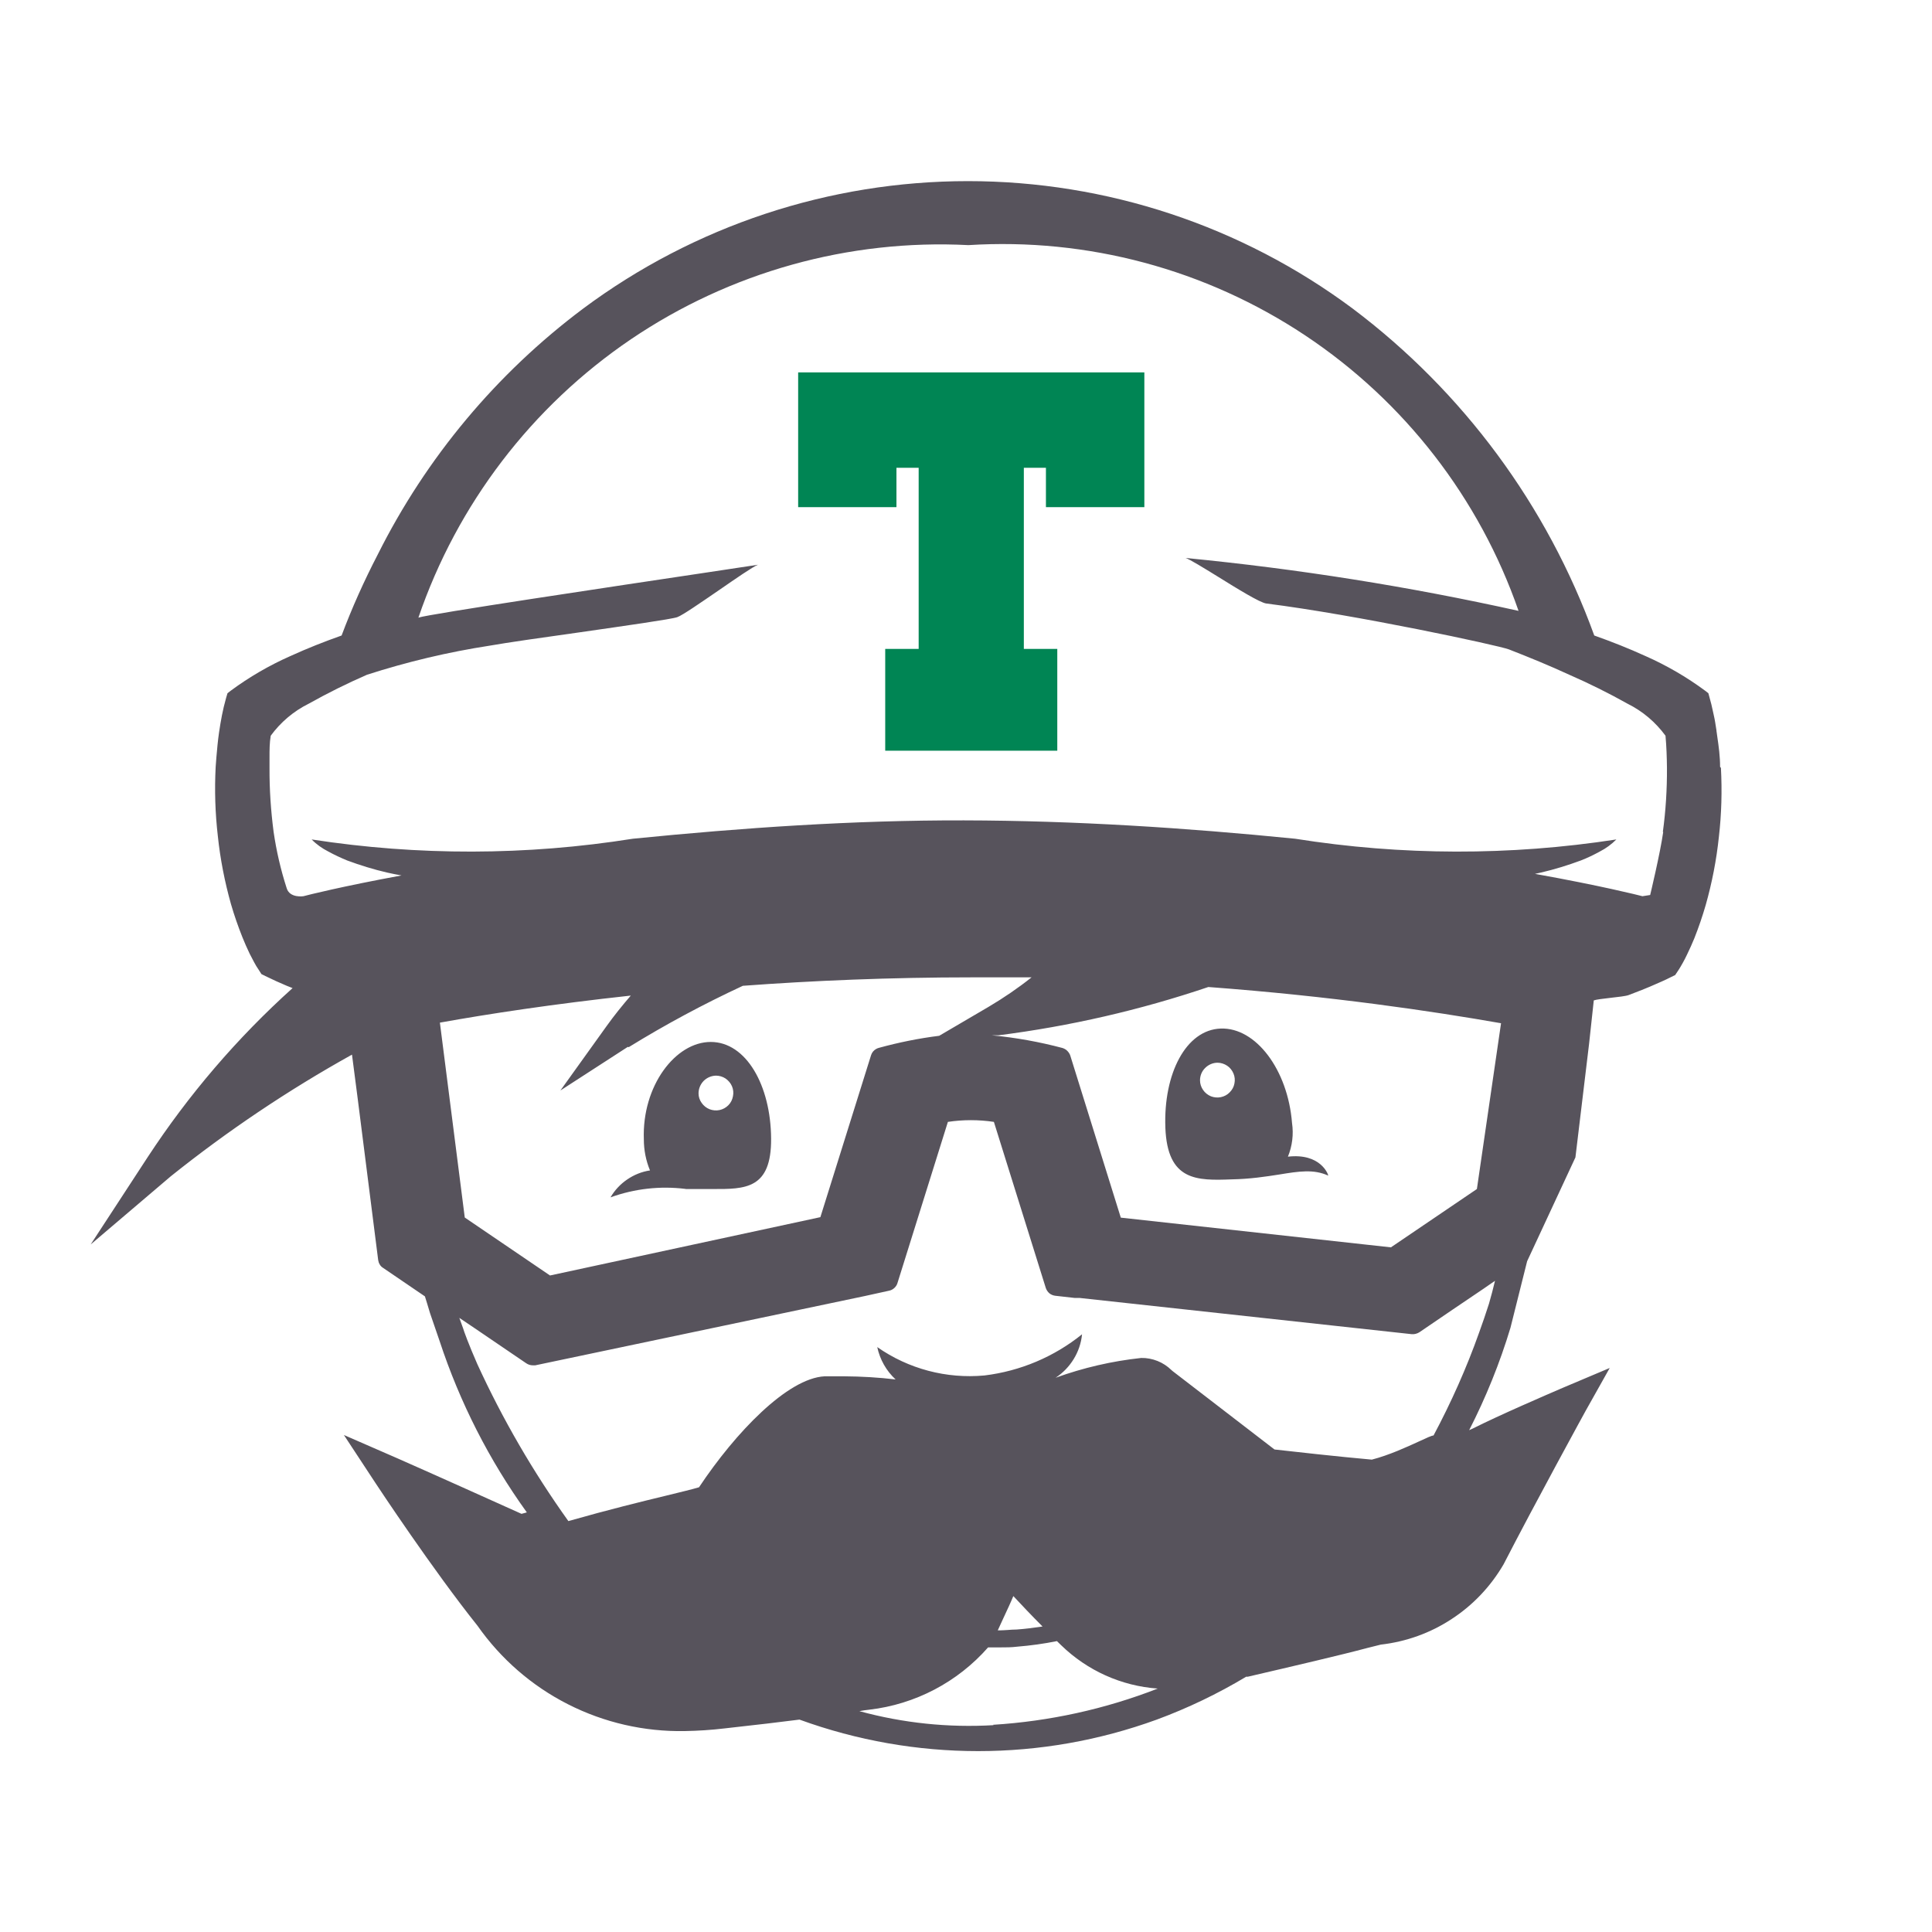
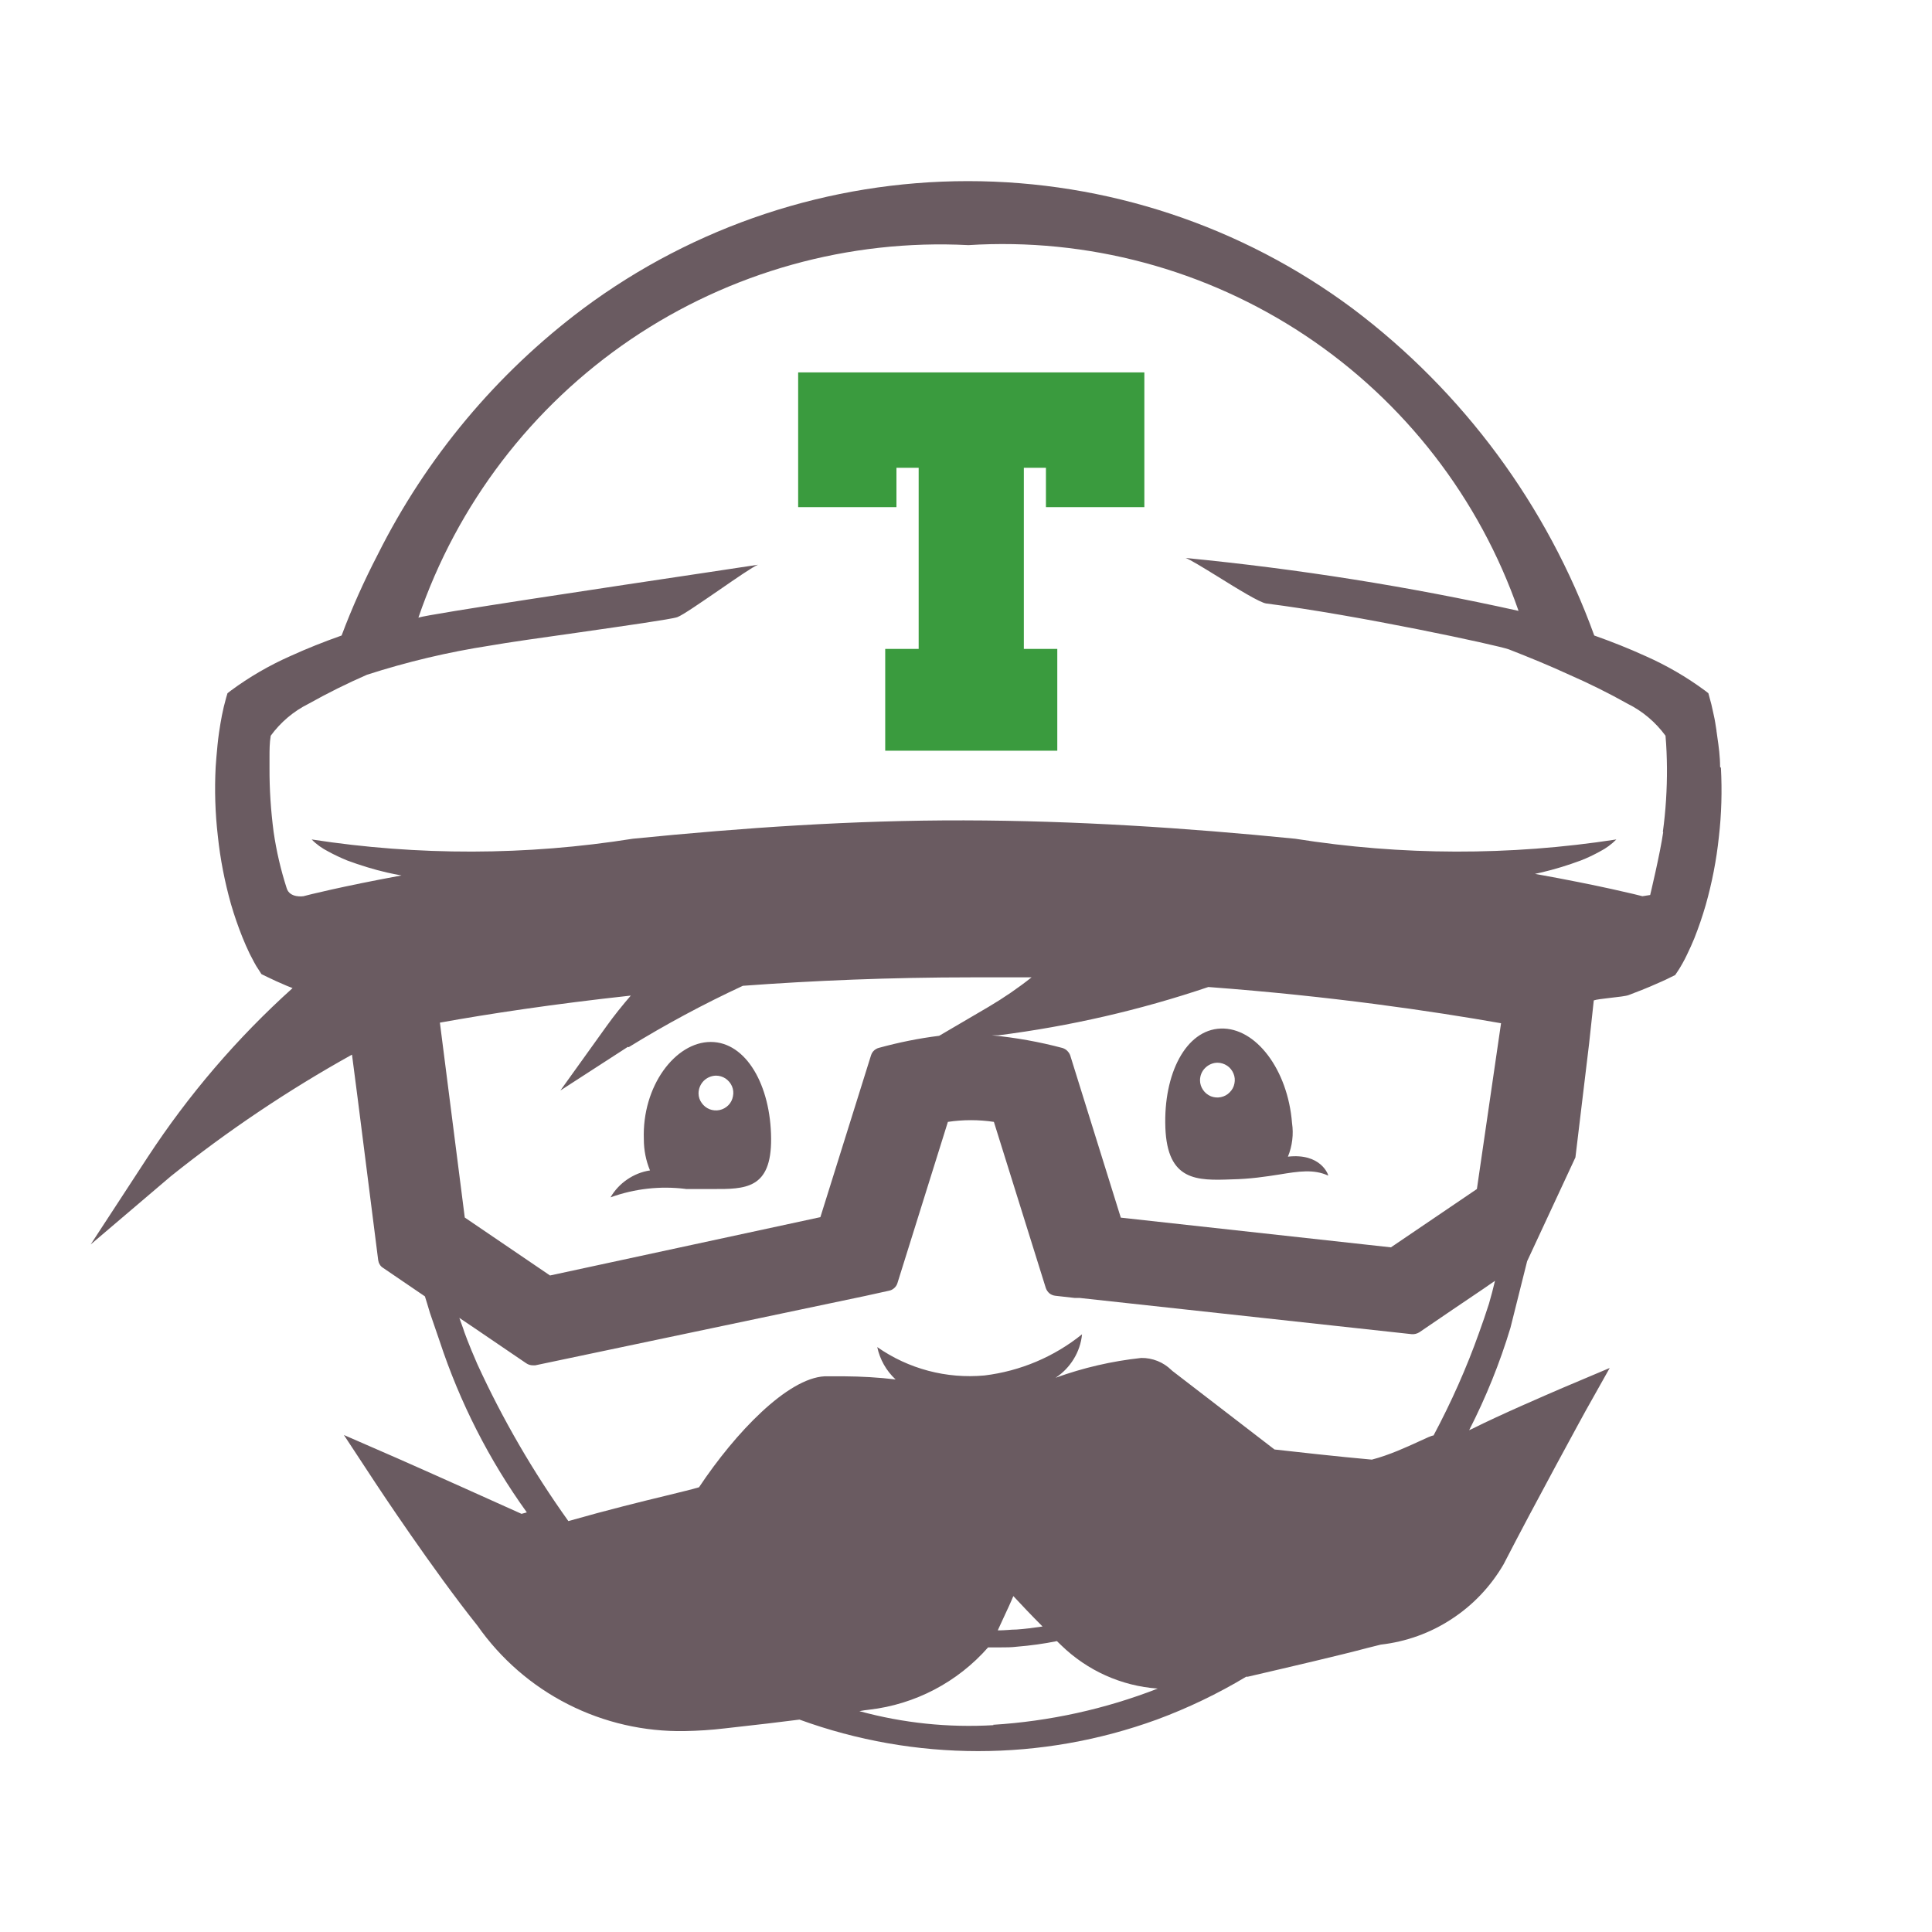
<svg xmlns="http://www.w3.org/2000/svg" width="16" height="16" viewBox="0 0 16 16" fill="none">
-   <path d="M6.61 4.2H7.424V3.874H7.608V5.374H7.331V6.217H8.756V5.374H8.479V3.874H8.662V4.2H9.477V3.084H6.61V4.2Z" fill="#008554" />
-   <path fill-rule="evenodd" clip-rule="evenodd" d="M14.222 6.102C14.234 6.184 14.245 6.264 14.245 6.351L14.252 6.359C14.262 6.55 14.257 6.741 14.235 6.931C14.215 7.122 14.178 7.311 14.126 7.495C14.099 7.588 14.068 7.679 14.032 7.77C14.013 7.816 13.993 7.861 13.971 7.906C13.96 7.929 13.949 7.951 13.936 7.974L13.917 8.007C13.91 8.019 13.904 8.029 13.893 8.045L13.873 8.075L13.842 8.09C13.812 8.106 13.786 8.117 13.758 8.13L13.751 8.133L13.664 8.171C13.62 8.19 13.575 8.207 13.531 8.224C13.517 8.23 13.502 8.235 13.487 8.241C13.466 8.249 13.399 8.257 13.335 8.264C13.274 8.271 13.216 8.278 13.199 8.285L13.16 8.645L13.047 9.585L12.647 10.445L12.509 10.996C12.421 11.288 12.306 11.572 12.167 11.844L12.196 11.831C12.418 11.719 12.813 11.549 12.922 11.502C12.938 11.495 12.947 11.491 12.95 11.49L13.331 11.329L13.131 11.685C13.127 11.692 12.709 12.455 12.452 12.955C12.346 13.137 12.199 13.293 12.022 13.408C11.846 13.524 11.645 13.596 11.435 13.62L11.319 13.649C11.114 13.704 10.699 13.801 10.333 13.886H10.32C10.085 14.027 9.837 14.146 9.58 14.241C8.624 14.589 7.577 14.589 6.621 14.241C6.468 14.261 6.268 14.284 6 14.314C5.891 14.327 5.781 14.334 5.671 14.336C5.335 14.342 5.003 14.266 4.704 14.114C4.404 13.962 4.147 13.738 3.954 13.463C3.584 13 3.13 12.313 3.111 12.284L2.848 11.884L3.293 12.078C3.505 12.171 4.138 12.455 4.319 12.537L4.363 12.525C4.051 12.092 3.808 11.614 3.641 11.107L3.561 10.874L3.537 10.794L3.519 10.736L3.171 10.499C3.16 10.492 3.151 10.483 3.145 10.472C3.138 10.461 3.134 10.449 3.132 10.436L2.962 9.096L2.928 8.834L2.915 8.734C2.388 9.027 1.886 9.364 1.415 9.741L0.751 10.306L1.223 9.583C1.561 9.067 1.964 8.596 2.423 8.183L2.375 8.164L2.288 8.126L2.197 8.083L2.165 8.067L2.146 8.037L2.122 8L2.103 7.966L2.068 7.899C2.046 7.853 2.026 7.808 2.008 7.763C1.972 7.673 1.94 7.581 1.913 7.488C1.861 7.303 1.824 7.115 1.804 6.924C1.782 6.734 1.776 6.543 1.786 6.352L1.792 6.272L1.792 6.272C1.798 6.203 1.804 6.134 1.814 6.066C1.821 6.018 1.829 5.97 1.838 5.924C1.847 5.878 1.858 5.831 1.873 5.778L1.884 5.741L1.911 5.72C2.064 5.607 2.229 5.511 2.403 5.434C2.543 5.37 2.685 5.314 2.829 5.263C2.915 5.033 3.016 4.809 3.129 4.591C3.53 3.79 4.112 3.093 4.829 2.556C5.75 1.87 6.868 1.5 8.016 1.5C9.164 1.5 10.282 1.87 11.203 2.556C12.118 3.245 12.813 4.186 13.203 5.263C13.347 5.314 13.489 5.37 13.629 5.434C13.803 5.511 13.968 5.607 14.121 5.72L14.148 5.741L14.158 5.778C14.169 5.815 14.177 5.85 14.184 5.883C14.187 5.897 14.19 5.911 14.193 5.924C14.202 5.961 14.208 6.006 14.215 6.049C14.215 6.055 14.216 6.06 14.217 6.066C14.219 6.078 14.22 6.09 14.222 6.102ZM6.152 8.164C5.827 8.315 5.512 8.484 5.207 8.672L5.199 8.67L4.641 9.031L5.024 8.497C5.087 8.409 5.155 8.325 5.224 8.245C4.58 8.315 4.043 8.397 3.643 8.469L3.849 10.083L4.555 10.563L6.794 10.08L7.214 8.738C7.221 8.716 7.236 8.698 7.256 8.687C7.263 8.683 7.27 8.68 7.278 8.678C7.442 8.633 7.609 8.599 7.778 8.578L8.189 8.337C8.312 8.264 8.431 8.183 8.543 8.094H8.052C7.37 8.094 6.732 8.121 6.152 8.164ZM7.117 14.171C7.479 14.27 7.854 14.309 8.229 14.287L8.224 14.284C8.691 14.255 9.152 14.154 9.588 13.984C9.287 13.963 9.004 13.835 8.788 13.625L8.753 13.591C8.644 13.613 8.534 13.628 8.424 13.637C8.376 13.643 8.332 13.643 8.283 13.643H8.283H8.183C7.93 13.931 7.579 14.115 7.198 14.159C7.17 14.162 7.148 14.165 7.117 14.171ZM8.309 13.402C8.295 13.433 8.279 13.466 8.263 13.502H8.28C8.299 13.502 8.32 13.5 8.343 13.499C8.368 13.497 8.394 13.495 8.419 13.495C8.489 13.49 8.561 13.481 8.634 13.47C8.541 13.377 8.458 13.289 8.392 13.218C8.372 13.267 8.343 13.329 8.309 13.402ZM7.363 10.689L7.163 10.733L4.433 11.307H4.412C4.393 11.307 4.374 11.301 4.358 11.29L4.252 11.218L3.933 11.001L3.804 10.914C3.811 10.935 3.819 10.957 3.827 10.978C3.829 10.984 3.832 10.991 3.834 10.997C3.842 11.025 3.882 11.135 3.953 11.297C4.162 11.753 4.415 12.189 4.707 12.597C5.041 12.502 5.319 12.434 5.518 12.386C5.64 12.356 5.732 12.334 5.789 12.317C6.091 11.863 6.522 11.414 6.829 11.398H6.991C7.133 11.399 7.276 11.407 7.417 11.424C7.34 11.353 7.287 11.259 7.265 11.156C7.524 11.337 7.838 11.42 8.153 11.391C8.449 11.355 8.729 11.237 8.961 11.05C8.954 11.123 8.93 11.193 8.892 11.255C8.854 11.317 8.803 11.37 8.742 11.41C8.971 11.327 9.209 11.272 9.451 11.246C9.497 11.245 9.543 11.254 9.586 11.271C9.629 11.288 9.668 11.314 9.701 11.346C9.704 11.348 9.707 11.351 9.71 11.354C9.718 11.36 9.726 11.367 9.736 11.374C10.038 11.606 10.4 11.885 10.534 11.988L10.555 12.004C10.686 12.019 11.099 12.065 11.361 12.088C11.504 12.051 11.652 11.983 11.752 11.937C11.814 11.908 11.858 11.888 11.872 11.888C12.018 11.614 12.145 11.33 12.249 11.037C12.277 10.959 12.305 10.879 12.331 10.797C12.349 10.734 12.366 10.671 12.381 10.607L12.287 10.672L12.031 10.845L11.755 11.033C11.736 11.045 11.713 11.051 11.691 11.049L8.941 10.749H8.9L8.74 10.731C8.722 10.729 8.705 10.722 8.691 10.711C8.677 10.699 8.667 10.684 8.661 10.667L8.231 9.291C8.105 9.272 7.976 9.272 7.85 9.291L7.432 10.627C7.427 10.643 7.418 10.656 7.406 10.667C7.394 10.678 7.379 10.686 7.363 10.689ZM8.838 8.702C8.849 8.713 8.858 8.726 8.863 8.74L9.282 10.084L11.519 10.33L12.231 9.847L12.431 8.474C11.861 8.374 11.028 8.25 10.007 8.174C9.442 8.365 8.859 8.499 8.268 8.574H8.214C8.412 8.593 8.607 8.628 8.799 8.679C8.814 8.684 8.827 8.691 8.838 8.702ZM13.666 7.412C13.666 7.412 13.749 7.067 13.774 6.89H13.771C13.795 6.714 13.806 6.537 13.805 6.359C13.804 6.27 13.801 6.182 13.793 6.093C13.711 5.981 13.604 5.89 13.479 5.828C13.322 5.74 13.161 5.66 12.996 5.588C12.834 5.513 12.665 5.444 12.496 5.378C12.41 5.345 11.233 5.092 10.487 4.998C10.434 4.991 10.249 4.877 10.085 4.775C9.965 4.701 9.856 4.634 9.819 4.621C10.746 4.711 11.667 4.857 12.576 5.059C12.252 4.126 11.631 3.324 10.808 2.777C9.985 2.23 9.006 1.968 8.02 2.03C7.029 1.979 6.048 2.253 5.226 2.809C4.404 3.366 3.786 4.176 3.465 5.115C3.552 5.085 5.092 4.855 5.86 4.74C6.08 4.707 6.236 4.683 6.277 4.677C6.234 4.694 6.094 4.791 5.952 4.889C5.803 4.991 5.653 5.095 5.609 5.111C5.561 5.128 5.18 5.182 4.798 5.237C4.497 5.279 4.197 5.322 4.056 5.347C3.711 5.4 3.371 5.481 3.039 5.588C2.874 5.66 2.713 5.74 2.556 5.828C2.431 5.89 2.324 5.981 2.242 6.093C2.232 6.153 2.232 6.212 2.232 6.272V6.359C2.231 6.537 2.243 6.714 2.266 6.89C2.289 7.048 2.325 7.203 2.374 7.355C2.399 7.44 2.513 7.422 2.513 7.422C2.545 7.413 2.831 7.341 3.325 7.25C3.285 7.243 3.245 7.235 3.205 7.226C3.093 7.2 2.983 7.166 2.875 7.126C2.822 7.104 2.77 7.08 2.719 7.052C2.668 7.026 2.621 6.993 2.581 6.952C3.463 7.088 4.36 7.086 5.241 6.946C6.152 6.855 7.065 6.792 7.983 6.794C8.901 6.796 9.815 6.855 10.726 6.946C11.607 7.086 12.504 7.088 13.386 6.952C13.346 6.992 13.3 7.026 13.249 7.052C13.198 7.08 13.146 7.105 13.092 7.126C12.984 7.166 12.874 7.2 12.762 7.226L12.712 7.237C13.253 7.334 13.568 7.413 13.602 7.422L13.666 7.412ZM9.651 9.339C9.668 9.781 9.911 9.778 10.2 9.767C10.356 9.764 10.483 9.744 10.593 9.727L10.593 9.727C10.757 9.7 10.88 9.681 11 9.736C11 9.725 10.936 9.548 10.666 9.579C10.702 9.491 10.714 9.394 10.7 9.3C10.665 8.858 10.4 8.508 10.11 8.518C9.82 8.528 9.635 8.894 9.651 9.336V9.339ZM10.083 8.801C10.111 8.801 10.139 8.81 10.163 8.826C10.186 8.841 10.204 8.864 10.215 8.89C10.226 8.916 10.229 8.945 10.223 8.973C10.218 9.001 10.204 9.026 10.184 9.046C10.164 9.067 10.139 9.08 10.111 9.086C10.083 9.092 10.054 9.089 10.028 9.079C10.002 9.068 9.979 9.05 9.963 9.026C9.947 9.003 9.938 8.975 9.938 8.947C9.938 8.908 9.953 8.871 9.981 8.844C10.008 8.817 10.045 8.801 10.083 8.801ZM5.68 9.847H5.859L5.9 9.847C6.171 9.848 6.389 9.849 6.386 9.429C6.383 8.988 6.179 8.629 5.886 8.629C5.593 8.629 5.316 8.994 5.332 9.435C5.332 9.524 5.349 9.611 5.383 9.693C5.315 9.703 5.251 9.729 5.194 9.768C5.138 9.806 5.09 9.857 5.056 9.916C5.254 9.844 5.467 9.82 5.677 9.846L5.68 9.847ZM5.929 8.908C5.957 8.908 5.985 8.916 6.009 8.932C6.032 8.948 6.051 8.97 6.062 8.996C6.073 9.022 6.076 9.051 6.07 9.079C6.065 9.107 6.052 9.133 6.032 9.153C6.012 9.173 5.987 9.187 5.959 9.193C5.931 9.199 5.902 9.196 5.876 9.186C5.849 9.175 5.827 9.157 5.811 9.134C5.794 9.111 5.785 9.083 5.785 9.055C5.785 9.017 5.8 8.98 5.827 8.952C5.854 8.925 5.89 8.909 5.929 8.908Z" fill="#57535C" />
+   <path d="M6.61 4.2H7.424V3.874H7.608V5.374H7.331V6.217H8.756V5.374H8.479V3.874H8.662V4.2H9.477V3.084H6.61V4.2Z" fill="#3A9B3E" />
+   <path fill-rule="evenodd" clip-rule="evenodd" d="M14.222 6.102C14.234 6.184 14.245 6.264 14.245 6.351L14.252 6.359C14.262 6.55 14.257 6.741 14.235 6.931C14.215 7.122 14.178 7.311 14.126 7.495C14.099 7.588 14.068 7.679 14.032 7.77C14.013 7.816 13.993 7.861 13.971 7.906C13.96 7.929 13.949 7.951 13.936 7.974L13.917 8.007C13.91 8.019 13.904 8.029 13.893 8.045L13.873 8.075L13.842 8.09C13.812 8.106 13.786 8.117 13.758 8.13L13.751 8.133L13.664 8.171C13.62 8.19 13.575 8.207 13.531 8.224C13.517 8.23 13.502 8.235 13.487 8.241C13.466 8.249 13.399 8.257 13.335 8.264C13.274 8.271 13.216 8.278 13.199 8.285L13.16 8.645L13.047 9.585L12.647 10.445L12.509 10.996C12.421 11.288 12.306 11.572 12.167 11.844L12.196 11.831C12.418 11.719 12.813 11.549 12.922 11.502C12.938 11.495 12.947 11.491 12.95 11.49L13.331 11.329L13.131 11.685C13.127 11.692 12.709 12.455 12.452 12.955C12.346 13.137 12.199 13.293 12.022 13.408C11.846 13.524 11.645 13.596 11.435 13.62L11.319 13.649C11.114 13.704 10.699 13.801 10.333 13.886H10.32C10.085 14.027 9.837 14.146 9.58 14.241C8.624 14.589 7.577 14.589 6.621 14.241C6.468 14.261 6.268 14.284 6 14.314C5.891 14.327 5.781 14.334 5.671 14.336C5.335 14.342 5.003 14.266 4.704 14.114C4.404 13.962 4.147 13.738 3.954 13.463C3.584 13 3.13 12.313 3.111 12.284L2.848 11.884L3.293 12.078C3.505 12.171 4.138 12.455 4.319 12.537L4.363 12.525C4.051 12.092 3.808 11.614 3.641 11.107L3.561 10.874L3.537 10.794L3.519 10.736L3.171 10.499C3.16 10.492 3.151 10.483 3.145 10.472C3.138 10.461 3.134 10.449 3.132 10.436L2.962 9.096L2.928 8.834L2.915 8.734C2.388 9.027 1.886 9.364 1.415 9.741L0.751 10.306L1.223 9.583C1.561 9.067 1.964 8.596 2.423 8.183L2.375 8.164L2.288 8.126L2.197 8.083L2.165 8.067L2.146 8.037L2.122 8L2.103 7.966L2.068 7.899C2.046 7.853 2.026 7.808 2.008 7.763C1.972 7.673 1.94 7.581 1.913 7.488C1.861 7.303 1.824 7.115 1.804 6.924C1.782 6.734 1.776 6.543 1.786 6.352L1.792 6.272L1.792 6.272C1.798 6.203 1.804 6.134 1.814 6.066C1.821 6.018 1.829 5.97 1.838 5.924C1.847 5.878 1.858 5.831 1.873 5.778L1.884 5.741L1.911 5.72C2.064 5.607 2.229 5.511 2.403 5.434C2.543 5.37 2.685 5.314 2.829 5.263C2.915 5.033 3.016 4.809 3.129 4.591C3.53 3.79 4.112 3.093 4.829 2.556C5.75 1.87 6.868 1.5 8.016 1.5C9.164 1.5 10.282 1.87 11.203 2.556C12.118 3.245 12.813 4.186 13.203 5.263C13.347 5.314 13.489 5.37 13.629 5.434C13.803 5.511 13.968 5.607 14.121 5.72L14.148 5.741L14.158 5.778C14.169 5.815 14.177 5.85 14.184 5.883C14.187 5.897 14.19 5.911 14.193 5.924C14.202 5.961 14.208 6.006 14.215 6.049C14.215 6.055 14.216 6.06 14.217 6.066C14.219 6.078 14.22 6.09 14.222 6.102ZM6.152 8.164C5.827 8.315 5.512 8.484 5.207 8.672L5.199 8.67L4.641 9.031L5.024 8.497C5.087 8.409 5.155 8.325 5.224 8.245C4.58 8.315 4.043 8.397 3.643 8.469L3.849 10.083L4.555 10.563L6.794 10.08L7.214 8.738C7.221 8.716 7.236 8.698 7.256 8.687C7.263 8.683 7.27 8.68 7.278 8.678C7.442 8.633 7.609 8.599 7.778 8.578L8.189 8.337C8.312 8.264 8.431 8.183 8.543 8.094H8.052C7.37 8.094 6.732 8.121 6.152 8.164ZM7.117 14.171C7.479 14.27 7.854 14.309 8.229 14.287L8.224 14.284C8.691 14.255 9.152 14.154 9.588 13.984C9.287 13.963 9.004 13.835 8.788 13.625L8.753 13.591C8.644 13.613 8.534 13.628 8.424 13.637C8.376 13.643 8.332 13.643 8.283 13.643H8.283H8.183C7.93 13.931 7.579 14.115 7.198 14.159C7.17 14.162 7.148 14.165 7.117 14.171ZM8.309 13.402C8.295 13.433 8.279 13.466 8.263 13.502H8.28C8.299 13.502 8.32 13.5 8.343 13.499C8.368 13.497 8.394 13.495 8.419 13.495C8.489 13.49 8.561 13.481 8.634 13.47C8.541 13.377 8.458 13.289 8.392 13.218C8.372 13.267 8.343 13.329 8.309 13.402ZM7.363 10.689L7.163 10.733L4.433 11.307H4.412C4.393 11.307 4.374 11.301 4.358 11.29L4.252 11.218L3.933 11.001L3.804 10.914C3.811 10.935 3.819 10.957 3.827 10.978C3.829 10.984 3.832 10.991 3.834 10.997C3.842 11.025 3.882 11.135 3.953 11.297C4.162 11.753 4.415 12.189 4.707 12.597C5.041 12.502 5.319 12.434 5.518 12.386C5.64 12.356 5.732 12.334 5.789 12.317C6.091 11.863 6.522 11.414 6.829 11.398H6.991C7.133 11.399 7.276 11.407 7.417 11.424C7.34 11.353 7.287 11.259 7.265 11.156C7.524 11.337 7.838 11.42 8.153 11.391C8.449 11.355 8.729 11.237 8.961 11.05C8.954 11.123 8.93 11.193 8.892 11.255C8.854 11.317 8.803 11.37 8.742 11.41C8.971 11.327 9.209 11.272 9.451 11.246C9.497 11.245 9.543 11.254 9.586 11.271C9.629 11.288 9.668 11.314 9.701 11.346C9.704 11.348 9.707 11.351 9.71 11.354C9.718 11.36 9.726 11.367 9.736 11.374C10.038 11.606 10.4 11.885 10.534 11.988L10.555 12.004C10.686 12.019 11.099 12.065 11.361 12.088C11.504 12.051 11.652 11.983 11.752 11.937C11.814 11.908 11.858 11.888 11.872 11.888C12.018 11.614 12.145 11.33 12.249 11.037C12.277 10.959 12.305 10.879 12.331 10.797C12.349 10.734 12.366 10.671 12.381 10.607L12.287 10.672L12.031 10.845L11.755 11.033C11.736 11.045 11.713 11.051 11.691 11.049L8.941 10.749H8.9L8.74 10.731C8.722 10.729 8.705 10.722 8.691 10.711C8.677 10.699 8.667 10.684 8.661 10.667L8.231 9.291C8.105 9.272 7.976 9.272 7.85 9.291L7.432 10.627C7.427 10.643 7.418 10.656 7.406 10.667C7.394 10.678 7.379 10.686 7.363 10.689ZM8.838 8.702C8.849 8.713 8.858 8.726 8.863 8.74L9.282 10.084L11.519 10.33L12.231 9.847L12.431 8.474C11.861 8.374 11.028 8.25 10.007 8.174C9.442 8.365 8.859 8.499 8.268 8.574H8.214C8.412 8.593 8.607 8.628 8.799 8.679C8.814 8.684 8.827 8.691 8.838 8.702ZM13.666 7.412C13.666 7.412 13.749 7.067 13.774 6.89H13.771C13.795 6.714 13.806 6.537 13.805 6.359C13.804 6.27 13.801 6.182 13.793 6.093C13.711 5.981 13.604 5.89 13.479 5.828C13.322 5.74 13.161 5.66 12.996 5.588C12.834 5.513 12.665 5.444 12.496 5.378C12.41 5.345 11.233 5.092 10.487 4.998C10.434 4.991 10.249 4.877 10.085 4.775C9.965 4.701 9.856 4.634 9.819 4.621C10.746 4.711 11.667 4.857 12.576 5.059C12.252 4.126 11.631 3.324 10.808 2.777C9.985 2.23 9.006 1.968 8.02 2.03C7.029 1.979 6.048 2.253 5.226 2.809C4.404 3.366 3.786 4.176 3.465 5.115C3.552 5.085 5.092 4.855 5.86 4.74C6.08 4.707 6.236 4.683 6.277 4.677C6.234 4.694 6.094 4.791 5.952 4.889C5.803 4.991 5.653 5.095 5.609 5.111C5.561 5.128 5.18 5.182 4.798 5.237C4.497 5.279 4.197 5.322 4.056 5.347C3.711 5.4 3.371 5.481 3.039 5.588C2.874 5.66 2.713 5.74 2.556 5.828C2.431 5.89 2.324 5.981 2.242 6.093C2.232 6.153 2.232 6.212 2.232 6.272V6.359C2.231 6.537 2.243 6.714 2.266 6.89C2.289 7.048 2.325 7.203 2.374 7.355C2.399 7.44 2.513 7.422 2.513 7.422C2.545 7.413 2.831 7.341 3.325 7.25C3.285 7.243 3.245 7.235 3.205 7.226C3.093 7.2 2.983 7.166 2.875 7.126C2.822 7.104 2.77 7.08 2.719 7.052C2.668 7.026 2.621 6.993 2.581 6.952C3.463 7.088 4.36 7.086 5.241 6.946C6.152 6.855 7.065 6.792 7.983 6.794C8.901 6.796 9.815 6.855 10.726 6.946C11.607 7.086 12.504 7.088 13.386 6.952C13.346 6.992 13.3 7.026 13.249 7.052C13.198 7.08 13.146 7.105 13.092 7.126C12.984 7.166 12.874 7.2 12.762 7.226L12.712 7.237C13.253 7.334 13.568 7.413 13.602 7.422L13.666 7.412ZM9.651 9.339C9.668 9.781 9.911 9.778 10.2 9.767C10.356 9.764 10.483 9.744 10.593 9.727L10.593 9.727C10.757 9.7 10.88 9.681 11 9.736C11 9.725 10.936 9.548 10.666 9.579C10.702 9.491 10.714 9.394 10.7 9.3C10.665 8.858 10.4 8.508 10.11 8.518C9.82 8.528 9.635 8.894 9.651 9.336V9.339ZM10.083 8.801C10.111 8.801 10.139 8.81 10.163 8.826C10.186 8.841 10.204 8.864 10.215 8.89C10.226 8.916 10.229 8.945 10.223 8.973C10.218 9.001 10.204 9.026 10.184 9.046C10.164 9.067 10.139 9.08 10.111 9.086C10.083 9.092 10.054 9.089 10.028 9.079C10.002 9.068 9.979 9.05 9.963 9.026C9.947 9.003 9.938 8.975 9.938 8.947C9.938 8.908 9.953 8.871 9.981 8.844C10.008 8.817 10.045 8.801 10.083 8.801ZM5.68 9.847H5.859L5.9 9.847C6.171 9.848 6.389 9.849 6.386 9.429C6.383 8.988 6.179 8.629 5.886 8.629C5.593 8.629 5.316 8.994 5.332 9.435C5.332 9.524 5.349 9.611 5.383 9.693C5.315 9.703 5.251 9.729 5.194 9.768C5.138 9.806 5.09 9.857 5.056 9.916C5.254 9.844 5.467 9.82 5.677 9.846L5.68 9.847ZM5.929 8.908C5.957 8.908 5.985 8.916 6.009 8.932C6.032 8.948 6.051 8.97 6.062 8.996C6.073 9.022 6.076 9.051 6.07 9.079C6.065 9.107 6.052 9.133 6.032 9.153C6.012 9.173 5.987 9.187 5.959 9.193C5.931 9.199 5.902 9.196 5.876 9.186C5.849 9.175 5.827 9.157 5.811 9.134C5.794 9.111 5.785 9.083 5.785 9.055C5.785 9.017 5.8 8.98 5.827 8.952C5.854 8.925 5.89 8.909 5.929 8.908Z" fill="#6A5B61" />
</svg>
